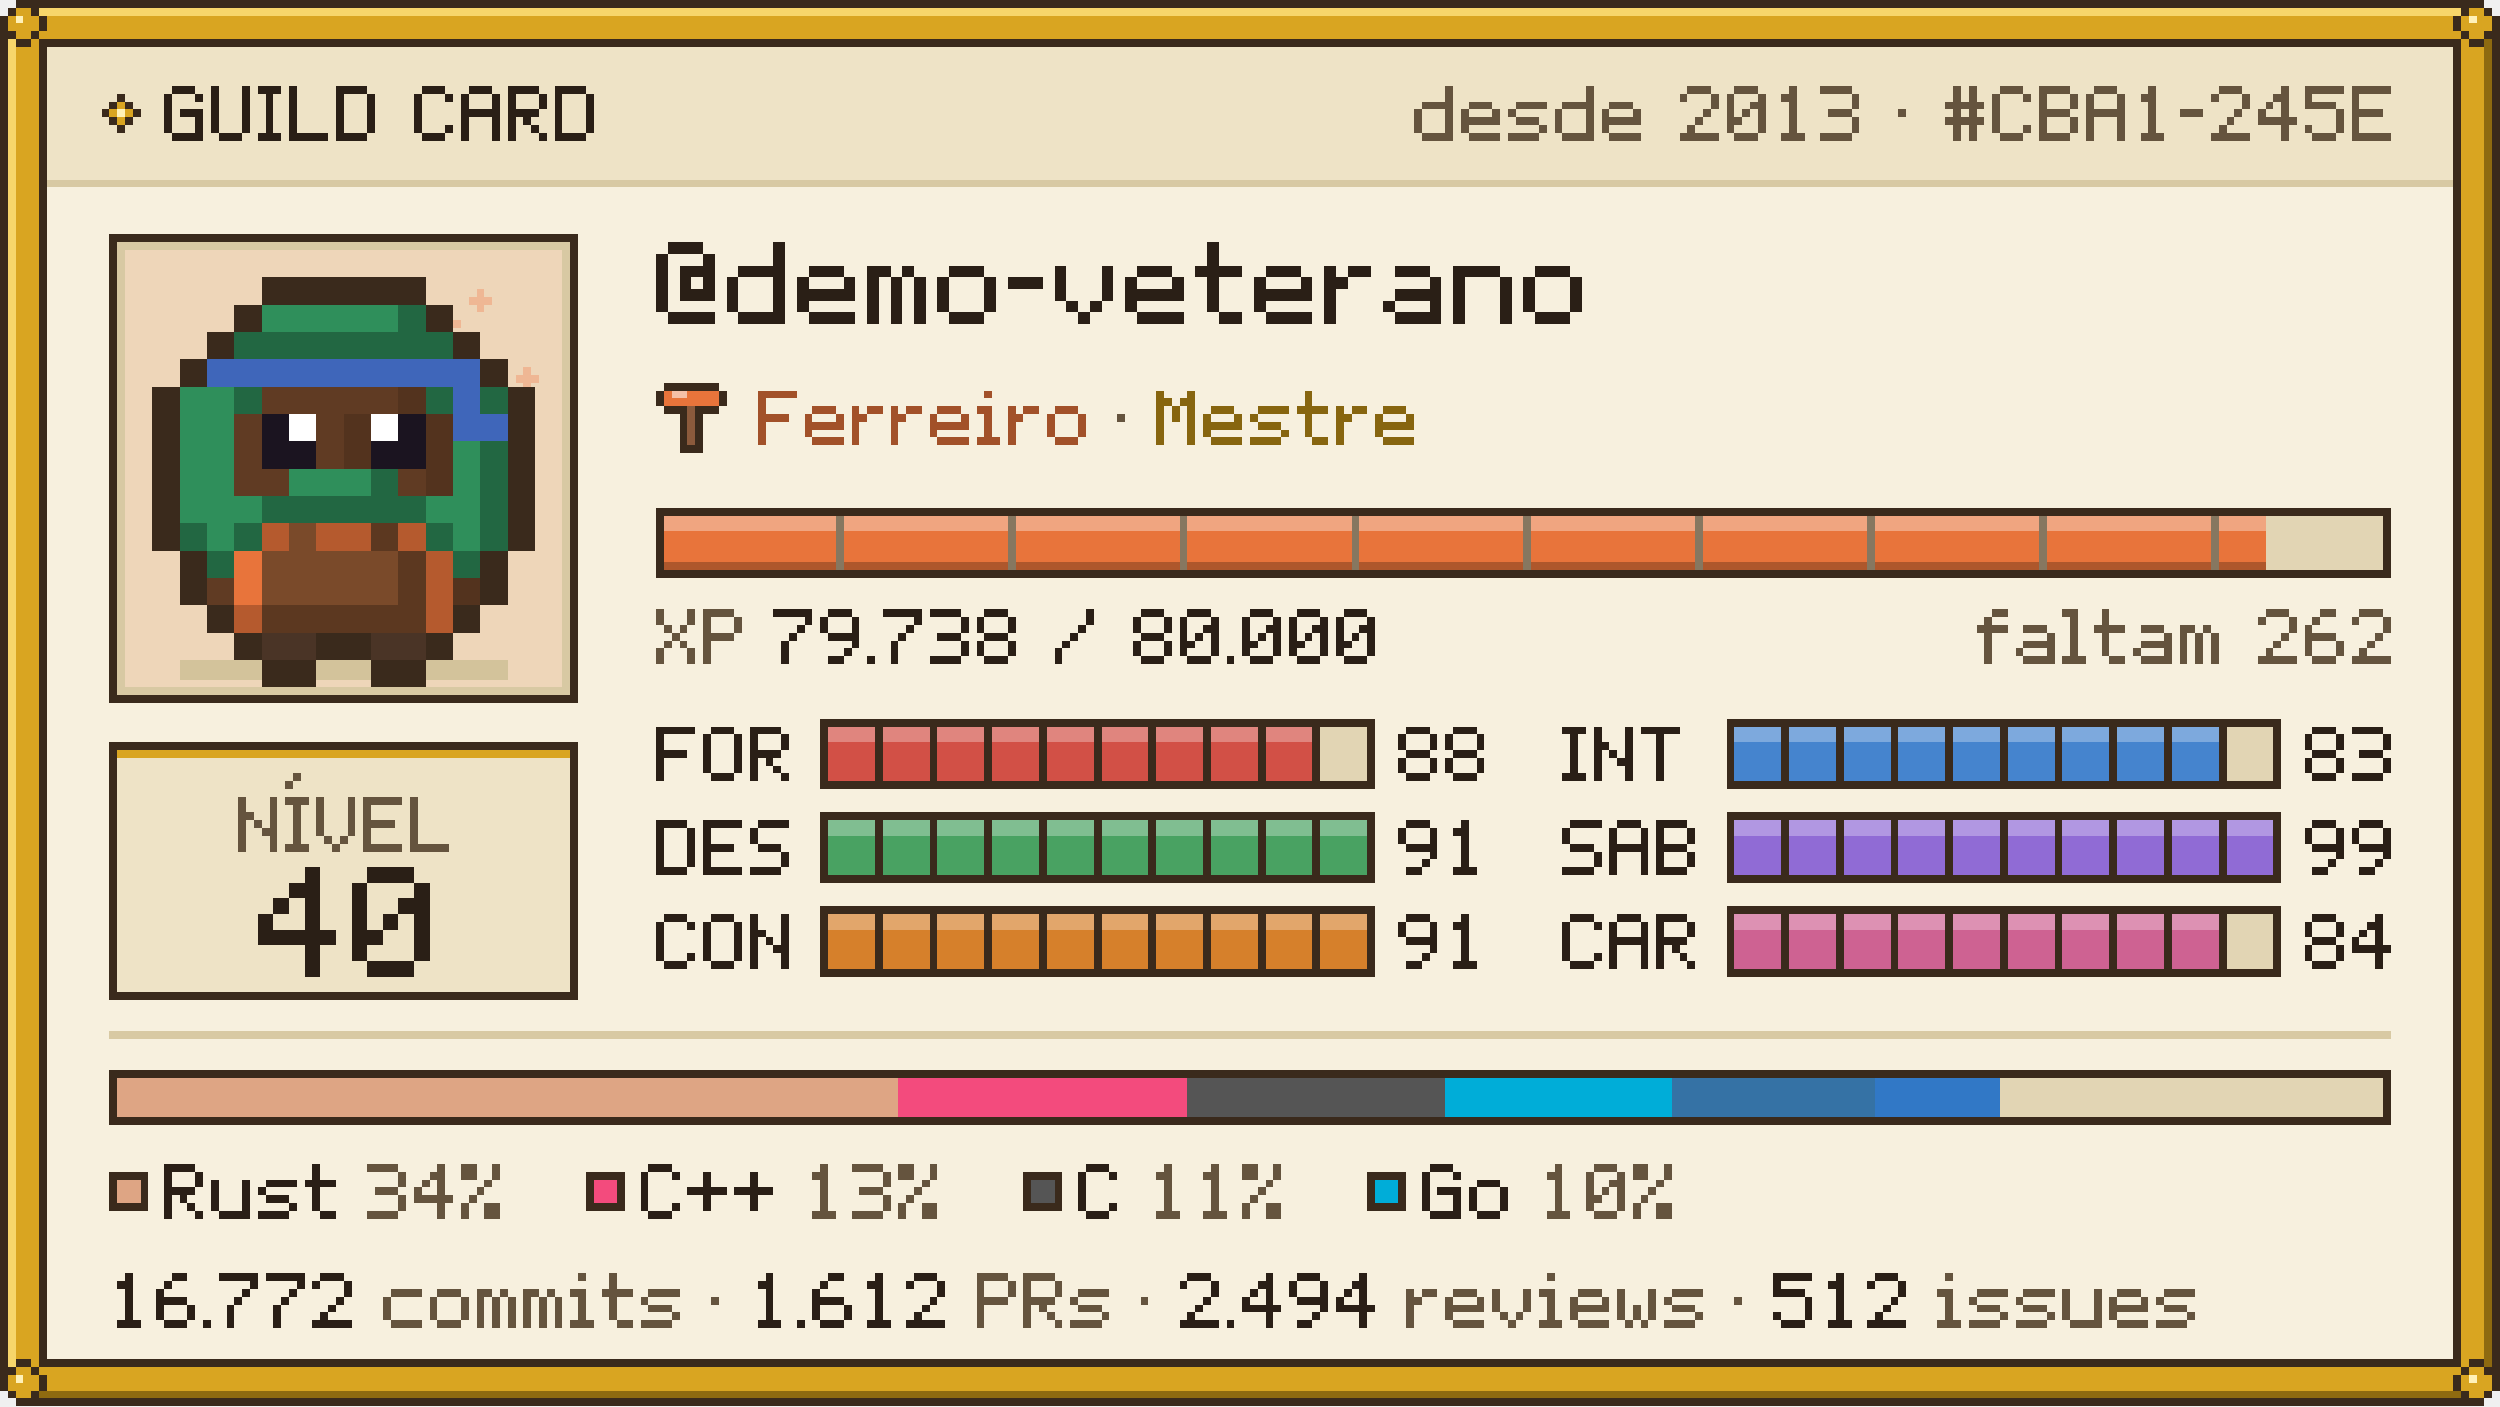
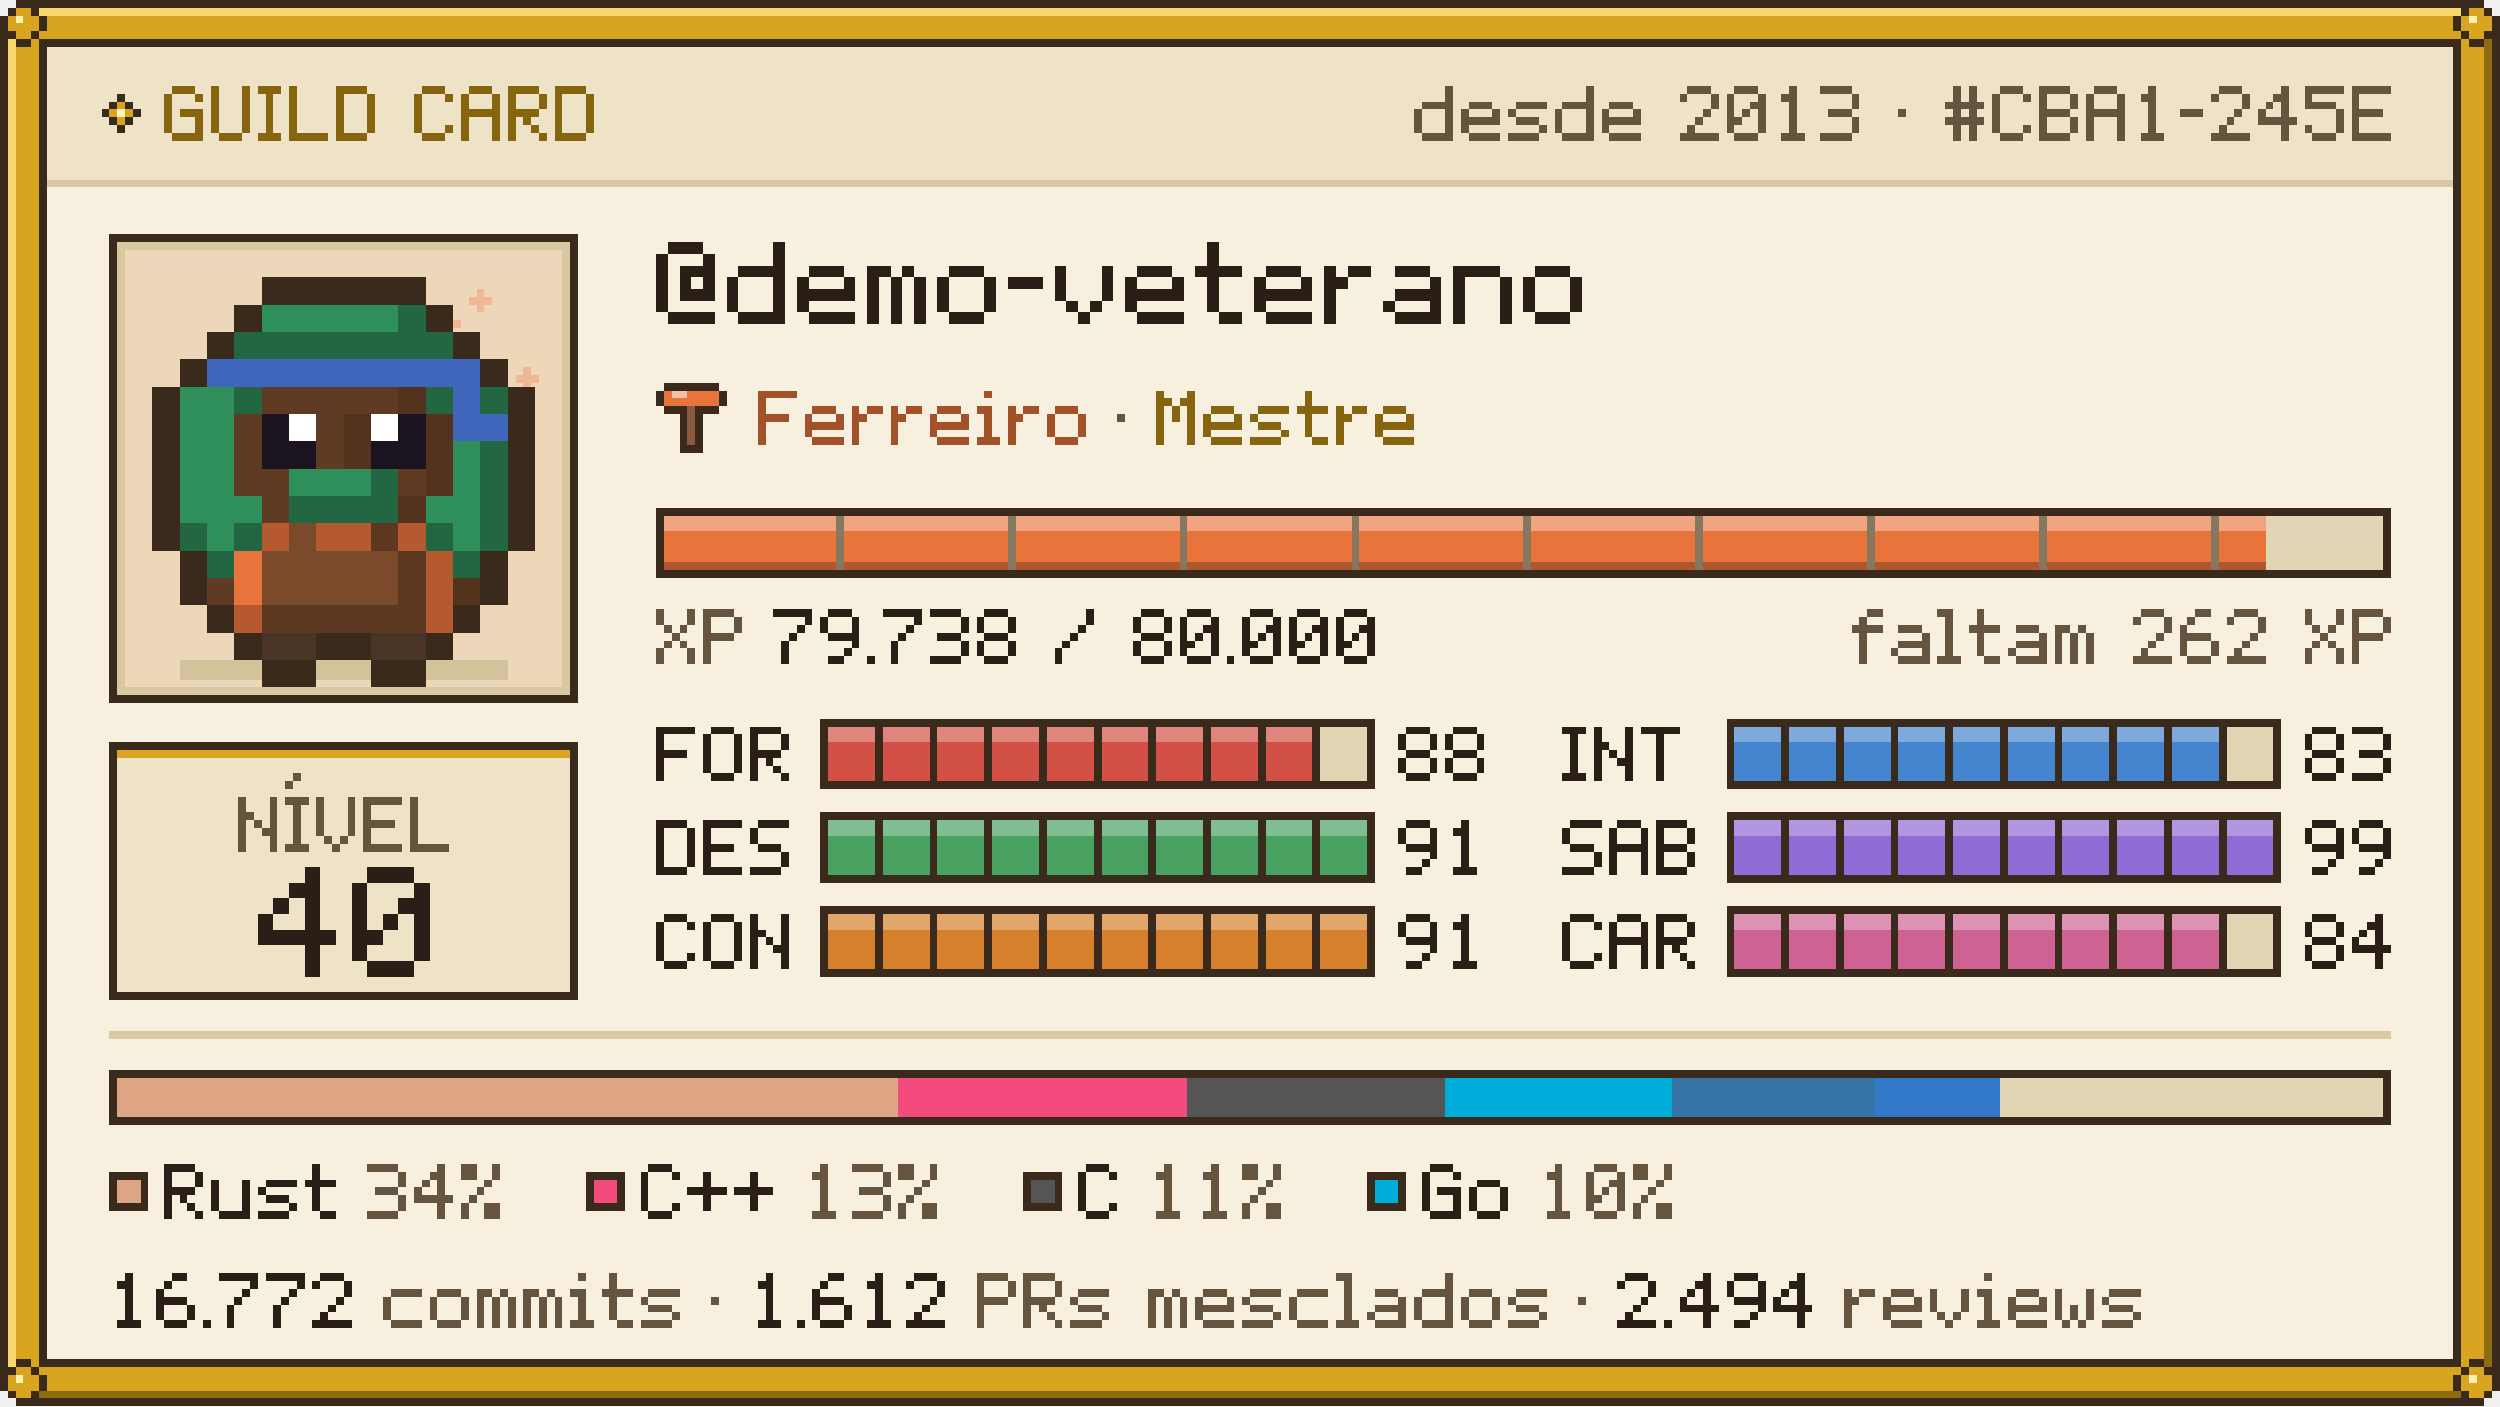
<svg xmlns="http://www.w3.org/2000/svg" width="640" height="360" viewBox="0 0 640 360" role="img" aria-labelledby="gc-title gc-desc" shape-rendering="crispEdges">
  <defs>
    <path id="g47" d="M1 0h3v1h-3zM0 1h1v5h-1zM4 1h1v1h-1zM2 3h3v1h-3zM4 4h1v3h-1zM1 6h3v1h-3z" />
    <path id="g55" d="M0 0h1v6h-1zM4 0h1v6h-1zM1 6h3v1h-3z" />
    <path id="g49" d="M0 0h3v1h-3zM1 1h1v6h-1zM0 6h1v1h-1zM2 6h1v1h-1z" />
    <path id="g4c" d="M0 0h1v7h-1zM1 6h4v1h-4z" />
    <path id="g44" d="M0 0h4v1h-4zM0 1h1v6h-1zM4 1h1v5h-1zM1 6h3v1h-3z" />
    <path id="g43" d="M1 0h3v1h-3zM0 1h1v5h-1zM4 1h1v1h-1zM4 5h1v1h-1zM1 6h3v1h-3z" />
    <path id="g41" d="M1 0h3v1h-3zM0 1h1v6h-1zM4 1h1v6h-1zM1 3h3v1h-3z" />
    <path id="g52" d="M0 0h4v1h-4zM0 1h1v6h-1zM4 1h1v2h-1zM1 3h3v1h-3zM2 4h1v1h-1zM3 5h1v1h-1zM4 6h1v1h-1z" />
    <path id="g64" d="M4 0h1v7h-1zM1 2h3v1h-3zM0 3h1v3h-1zM1 6h3v1h-3z" />
    <path id="g65" d="M1 2h3v1h-3zM0 3h1v3h-1zM4 3h1v2h-1zM1 4h3v1h-3zM1 6h4v1h-4z" />
    <path id="g73" d="M1 2h4v1h-4zM0 3h1v1h-1zM1 4h3v1h-3zM4 5h1v1h-1zM0 6h4v1h-4z" />
    <path id="g32" d="M1 0h3v1h-3zM0 1h1v1h-1zM4 1h1v2h-1zM3 3h1v1h-1zM2 4h1v1h-1zM1 5h1v2h-1zM0 6h1v1h-1zM2 6h3v1h-3z" />
    <path id="g30" d="M1 0h3v1h-3zM0 1h1v5h-1zM4 1h1v5h-1zM3 2h1v1h-1zM2 3h1v1h-1zM1 4h1v1h-1zM1 6h3v1h-3z" />
    <path id="g31" d="M2 0h1v7h-1zM1 1h1v1h-1zM1 6h1v1h-1zM3 6h1v1h-1z" />
    <path id="g33" d="M0 0h4v1h-4zM4 1h1v2h-1zM1 3h3v1h-3zM4 4h1v2h-1zM0 6h4v1h-4z" />
    <path id="gb7" d="M0 3h1v1h-1z" />
    <path id="g23" d="M1 0h1v7h-1zM3 0h1v7h-1zM0 2h1v1h-1zM2 2h1v1h-1zM4 2h1v1h-1zM0 4h1v1h-1zM2 4h1v1h-1zM4 4h1v1h-1z" />
    <path id="g42" d="M0 0h4v1h-4zM0 1h1v6h-1zM4 1h1v2h-1zM1 3h3v1h-3zM4 4h1v2h-1zM1 6h3v1h-3z" />
    <path id="g2d" d="M0 3h3v1h-3z" />
    <path id="g34" d="M3 0h1v7h-1zM2 1h1v1h-1zM1 2h1v1h-1zM0 3h1v2h-1zM1 4h2v1h-2zM4 4h1v1h-1z" />
    <path id="g35" d="M0 0h5v1h-5zM0 1h1v2h-1zM1 2h3v1h-3zM4 3h1v3h-1zM0 5h1v1h-1zM1 6h3v1h-3z" />
    <path id="g45" d="M0 0h5v1h-5zM0 1h1v6h-1zM1 3h3v1h-3zM1 6h4v1h-4z" />
    <path id="g4e" d="M0 0h1v7h-1zM4 0h1v7h-1zM1 2h1v1h-1zM2 3h1v1h-1zM3 4h1v1h-1z" />
    <path id="gcd" d="M1 -3h1v1h-1zM0 -2h1v1h-1zM0 0h3v1h-3zM1 1h1v6h-1zM0 6h1v1h-1zM2 6h1v1h-1z" />
    <path id="g56" d="M0 0h1v5h-1zM4 0h1v5h-1zM1 5h1v1h-1zM3 5h1v1h-1zM2 6h1v1h-1z" />
    <path id="g40" d="M1 0h3v1h-3zM0 1h1v5h-1zM4 1h1v4h-1zM2 2h2v1h-2zM2 3h1v2h-1zM3 4h1v1h-1zM1 6h4v1h-4z" />
    <path id="g6d" d="M0 2h2v1h-2zM3 2h1v1h-1zM0 3h1v4h-1zM2 3h1v4h-1zM4 3h1v4h-1z" />
    <path id="g6f" d="M1 2h3v1h-3zM0 3h1v3h-1zM4 3h1v3h-1zM1 6h3v1h-3z" />
    <path id="g76" d="M0 2h1v3h-1zM4 2h1v3h-1zM1 5h1v1h-1zM3 5h1v1h-1zM2 6h1v1h-1z" />
    <path id="g74" d="M1 0h1v6h-1zM0 2h1v1h-1zM2 2h2v1h-2zM2 6h2v1h-2z" />
    <path id="g72" d="M0 2h1v5h-1zM2 2h2v1h-2zM1 3h1v1h-1z" />
    <path id="g61" d="M1 2h3v1h-3zM4 3h1v4h-1zM1 4h3v1h-3zM0 5h1v1h-1zM1 6h3v1h-3z" />
    <path id="g6e" d="M0 2h4v1h-4zM0 3h1v4h-1zM4 3h1v4h-1z" />
    <path id="g46" d="M0 0h5v1h-5zM0 1h1v6h-1zM1 3h3v1h-3z" />
    <path id="g69" d="M1 0h1v1h-1zM0 2h2v1h-2zM1 3h1v4h-1zM0 6h1v1h-1zM2 6h1v1h-1z" />
    <path id="g4d" d="M0 0h1v7h-1zM4 0h1v7h-1zM1 1h1v1h-1zM3 1h1v1h-1zM2 2h1v2h-1z" />
    <path id="g58" d="M0 0h1v2h-1zM4 0h1v2h-1zM1 2h1v1h-1zM3 2h1v1h-1zM2 3h1v1h-1zM1 4h1v1h-1zM3 4h1v1h-1zM0 5h1v2h-1zM4 5h1v2h-1z" />
    <path id="g50" d="M0 0h4v1h-4zM0 1h1v6h-1zM4 1h1v2h-1zM1 3h3v1h-3z" />
    <path id="g37" d="M0 0h5v1h-5zM4 1h1v1h-1zM3 2h1v1h-1zM2 3h1v1h-1zM1 4h1v3h-1z" />
    <path id="g39" d="M1 0h3v1h-3zM0 1h1v2h-1zM4 1h1v4h-1zM1 3h3v1h-3zM3 5h1v1h-1zM1 6h2v1h-2z" />
    <path id="g2e" d="M0 6h1v1h-1z" />
    <path id="g38" d="M1 0h3v1h-3zM0 1h1v2h-1zM4 1h1v2h-1zM1 3h3v1h-3zM0 4h1v2h-1zM4 4h1v2h-1zM1 6h3v1h-3z" />
    <path id="g2f" d="M4 0h1v2h-1zM3 2h1v1h-1zM2 3h1v1h-1zM1 4h1v1h-1zM0 5h1v2h-1z" />
    <path id="g66" d="M2 0h2v1h-2zM1 1h1v6h-1zM0 2h1v1h-1zM2 2h2v1h-2z" />
    <path id="g6c" d="M0 0h2v1h-2zM1 1h1v6h-1zM0 6h1v1h-1zM2 6h1v1h-1z" />
    <path id="g36" d="M2 0h2v1h-2zM1 1h1v1h-1zM0 2h1v4h-1zM1 3h3v1h-3zM4 4h1v2h-1zM1 6h3v1h-3z" />
    <path id="g4f" d="M1 0h3v1h-3zM0 1h1v5h-1zM4 1h1v5h-1zM1 6h3v1h-3z" />
    <path id="g54" d="M0 0h5v1h-5zM2 1h1v6h-1z" />
    <path id="g53" d="M1 0h4v1h-4zM0 1h1v2h-1zM1 3h3v1h-3zM4 4h1v2h-1zM0 6h4v1h-4z" />
    <path id="g75" d="M0 2h1v4h-1zM4 2h1v5h-1zM1 6h3v1h-3z" />
    <path id="g25" d="M0 0h2v2h-2zM4 0h1v2h-1zM3 2h1v1h-1zM2 3h1v1h-1zM1 4h1v1h-1zM0 5h1v2h-1zM3 5h2v2h-2z" />
    <path id="g2b" d="M2 1h1v5h-1zM0 3h2v1h-2zM3 3h2v1h-2z" />
    <path id="g63" d="M1 2h4v1h-4zM0 3h1v3h-1zM1 6h4v1h-4z" />
    <path id="g77" d="M0 2h1v4h-1zM4 2h1v4h-1zM2 4h1v2h-1zM1 6h1v1h-1zM3 6h1v1h-1z" />
  </defs>
  <path fill="#3a2a1c" d="M4 0h632v2h2v2h2v352h-2v2h-2v2h-632v-2h-2v-2h-2v-352h2v-2h2z" />
  <path fill="#d9a521" d="M6 2h628v2h2v2h2v348h-2v2h-2v2h-628v-2h-2v-2h-2v-348h2v-2h2z" />
  <rect x="8" y="2" width="624" height="2" fill="#f7d66b" />
  <rect x="2" y="8" width="2" height="344" fill="#f7d66b" />
  <rect x="8" y="356" width="624" height="2" fill="#8e6a10" />
  <rect x="636" y="8" width="2" height="344" fill="#8e6a10" />
  <rect x="10" y="10" width="620" height="340" fill="#3a2a1c" />
  <rect x="12" y="12" width="616" height="336" fill="#f7f0de" />
  <path fill="#3a2a1c" d="M4 0h4v2h-4zM2 2h2v2h-2zM8 2h2v2h-2zM0 4h2v4h-2zM10 4h2v4h-2zM2 8h2v2h-2zM8 8h2v2h-2zM4 10h4v2h-4z" />
  <path fill="#d9a521" d="M4 2h4v2h-4zM2 4h2v4h-2zM6 4h4v4h-4zM4 6h2v4h-2zM6 8h2v2h-2z" />
  <path fill="#fff1b8" d="M4 4h2v2h-2z" />
  <path fill="#3a2a1c" d="M632 0h4v2h-4zM630 2h2v2h-2zM636 2h2v2h-2zM628 4h2v4h-2zM638 4h2v4h-2zM630 8h2v2h-2zM636 8h2v2h-2zM632 10h4v2h-4z" />
  <path fill="#d9a521" d="M632 2h4v2h-4zM630 4h2v4h-2zM634 4h4v4h-4zM632 6h2v4h-2zM634 8h2v2h-2z" />
  <path fill="#fff1b8" d="M632 4h2v2h-2z" />
  <path fill="#3a2a1c" d="M4 348h4v2h-4zM2 350h2v2h-2zM8 350h2v2h-2zM0 352h2v4h-2zM10 352h2v4h-2zM2 356h2v2h-2zM8 356h2v2h-2zM4 358h4v2h-4z" />
  <path fill="#d9a521" d="M4 350h4v2h-4zM2 352h2v4h-2zM6 352h4v4h-4zM4 354h2v4h-2zM6 356h2v2h-2z" />
  <path fill="#fff1b8" d="M4 352h2v2h-2z" />
  <path fill="#3a2a1c" d="M632 348h4v2h-4zM630 350h2v2h-2zM636 350h2v2h-2zM628 352h2v4h-2zM638 352h2v4h-2zM630 356h2v2h-2zM636 356h2v2h-2zM632 358h4v2h-4z" />
  <path fill="#d9a521" d="M632 350h4v2h-4zM630 352h2v4h-2zM634 352h4v4h-4zM632 354h2v4h-2zM634 356h2v2h-2z" />
  <path fill="#fff1b8" d="M632 352h2v2h-2z" />
  <rect x="12" y="12" width="616" height="34" fill="#eee3c6" />
  <rect x="12" y="46" width="616" height="2" fill="#d8c9a3" />
  <path fill="#3a2a1c" d="M30 24h2v2h-2zM28 26h2v2h-2zM32 26h2v2h-2zM26 28h2v2h-2zM34 28h2v2h-2zM28 30h2v2h-2zM32 30h2v2h-2zM30 32h2v2h-2z" />
  <path fill="#d9a521" d="M30 26h2v2h-2zM28 28h2v2h-2zM32 28h2v2h-2zM30 30h2v2h-2z" />
  <path fill="#fff1b8" d="M30 28h2v2h-2z" />
-   <g fill="#2a1f16" transform="translate(42 22) scale(2)">
+   <g fill="#87650f" transform="translate(42 22) scale(2)">
    <use href="#g47" />
    <use href="#g55" x="6" />
    <use href="#g49" x="12" />
    <use href="#g4c" x="16" />
    <use href="#g44" x="22" />
    <use href="#g43" x="32" />
    <use href="#g41" x="38" />
    <use href="#g52" x="44" />
    <use href="#g44" x="50" />
  </g>
  <g fill="#65543e" transform="translate(362 22) scale(2)">
    <use href="#g64" />
    <use href="#g65" x="6" />
    <use href="#g73" x="12" />
    <use href="#g64" x="18" />
    <use href="#g65" x="24" />
    <use href="#g32" x="34" />
    <use href="#g30" x="40" />
    <use href="#g31" x="46" />
    <use href="#g33" x="52" />
    <use href="#gb7" x="62" />
    <use href="#g23" x="68" />
    <use href="#g43" x="74" />
    <use href="#g42" x="80" />
    <use href="#g41" x="86" />
    <use href="#g31" x="92" />
    <use href="#g2d" x="98" />
    <use href="#g32" x="102" />
    <use href="#g34" x="108" />
    <use href="#g35" x="114" />
    <use href="#g45" x="120" />
  </g>
  <rect x="28" y="60" width="120" height="120" fill="#3a2a1c" />
  <rect x="30" y="62" width="116" height="116" fill="#d8c9a3" />
  <rect x="32" y="64" width="112" height="112" fill="#eed6b9" />
  <path fill="#efb794" d="M114 80h2v6h-2zM112 82h6v2h-6zM118 112h2v6h-2zM116 114h6v2h-6zM122 74h2v6h-2zM120 76h6v2h-6zM134 94h2v6h-2zM132 96h6v2h-6zM120 114h2v6h-2zM118 116h6v2h-6z" />
  <rect x="46" y="169" width="84" height="5" fill="#d3c39b" />
  <path fill="#3a2a1c" d="M67 71h42v7h-42zM60 78h7v7h-7zM109 78h7v7h-7zM53 85h7v7h-7zM116 85h7v7h-7zM46 92h7v7h-7zM123 92h7v7h-7zM39 99h7v42h-7zM130 99h7v42h-7zM46 141h7v14h-7zM123 141h7v14h-7zM53 155h7v7h-7zM116 155h7v7h-7zM60 162h7v7h-7zM81 162h14v7h-14zM109 162h7v7h-7zM67 169h14v7h-14zM95 169h14v7h-14z" />
  <path fill="#2f8f5b" d="M67 78h35v7h-35zM46 99h14v35h-14zM116 113h7v28h-7zM74 120h21v7h-21zM60 127h7v7h-7zM109 127h7v7h-7zM53 134h7v7h-7z" />
-   <path fill="#226742" d="M102 78h7v14h-7zM60 85h42v7h-42zM109 85h7v7h-7zM60 99h7v7h-7zM109 99h7v7h-7zM123 99h7v7h-7zM123 113h7v28h-7zM95 120h7v14h-7zM67 127h28v7h-28zM102 127h7v7h-7zM46 134h7v7h-7zM60 134h7v7h-7zM109 134h7v7h-7zM53 141h7v7h-7zM116 141h7v7h-7z" />
+   <path fill="#226742" d="M102 78h7v14h-7zM60 85h42v7h-42zM109 85h7v7h-7zM60 99h7v7h-7zM109 99h7v7h-7zM123 99h7v7h-7zM123 113h7v28h-7zM95 120h7v14h-7zM74 127h21v7h-21zM46 134h7v7h-7zM60 134h7v7h-7zM109 134h7v7h-7zM53 141h7v7h-7zM116 141h7v7h-7z" />
  <path fill="#3f66ba" d="M53 92h70v7h-70zM116 99h7v14h-7zM123 106h7v7h-7z" />
-   <path fill="#603b23" d="M67 99h35v7h-35zM60 106h7v21h-7zM81 106h7v14h-7zM67 120h7v7h-7zM102 120h7v7h-7zM53 148h7v7h-7z" />
-   <path fill="#53331e" d="M102 99h7v7h-7zM88 106h7v14h-7zM109 106h7v21h-7zM116 148h7v7h-7z" />
+   <path fill="#603b23" d="M67 99h35v7h-35zM60 106h7v21h-7zM81 106h7v14h-7zM67 120h7v14h-7zM102 120h7v7h-7zM53 148h7v7h-7z" />
+   <path fill="#53331e" d="M102 99h7v7h-7zM88 106h7v14h-7zM109 106h7v21h-7zM102 127h7v7h-7zM116 148h7v7h-7z" />
  <path fill="#1b1420" d="M67 106h7v14h-7zM102 106h7v14h-7zM74 113h7v7h-7zM95 113h7v7h-7z" />
  <path fill="#ffffff" d="M74 106h7v7h-7zM95 106h7v7h-7z" />
  <path fill="#b55a2e" d="M67 134h7v7h-7zM81 134h14v7h-14zM102 134h7v7h-7zM109 141h7v21h-7zM60 155h7v7h-7z" />
  <path fill="#7a4a2a" d="M74 134h7v21h-7zM67 141h7v14h-7zM81 141h21v14h-21z" />
  <path fill="#5c3820" d="M95 134h7v7h-7zM102 141h7v21h-7zM67 155h35v7h-35z" />
  <path fill="#e8743b" d="M60 141h7v14h-7z" />
  <path fill="#4a3426" d="M67 162h14v7h-14zM95 162h14v7h-14z" />
  <rect x="28" y="190" width="120" height="66" fill="#3a2a1c" />
  <rect x="30" y="192" width="116" height="62" fill="#eee3c6" />
  <rect x="30" y="192" width="116" height="2" fill="#d9a521" />
  <g fill="#65543e" transform="translate(61 204) scale(2)">
    <use href="#g4e" />
    <use href="#gcd" x="6" />
    <use href="#g56" x="10" />
    <use href="#g45" x="16" />
    <use href="#g4c" x="22" />
  </g>
  <g fill="#2a1f16" transform="translate(66 222) scale(4)">
    <use href="#g34" />
    <use href="#g30" x="6" />
  </g>
  <g fill="#2a1f16" transform="translate(168 62) scale(3)">
    <use href="#g40" />
    <use href="#g64" x="6" />
    <use href="#g65" x="12" />
    <use href="#g6d" x="18" />
    <use href="#g6f" x="24" />
    <use href="#g2d" x="30" />
    <use href="#g76" x="34" />
    <use href="#g65" x="40" />
    <use href="#g74" x="46" />
    <use href="#g65" x="51" />
    <use href="#g72" x="57" />
    <use href="#g61" x="62" />
    <use href="#g6e" x="68" />
    <use href="#g6f" x="74" />
  </g>
  <path fill="#3a2a1c" d="M170 98h14v2h-14zM168 100h2v4h-2zM184 100h2v4h-2zM170 104h6v2h-6zM178 104h6v2h-6zM174 106h2v10h-2zM178 106h2v10h-2zM176 114h2v2h-2z" />
  <path fill="#e8743b" d="M170 100h2v4h-2zM176 100h8v4h-8zM172 102h4v2h-4z" />
  <path fill="#f5c0a7" d="M172 100h4v2h-4z" />
  <path fill="#8b5a3c" d="M176 104h2v10h-2z" />
  <g fill="#a25129" transform="translate(194 100) scale(2)">
    <use href="#g46" />
    <use href="#g65" x="6" />
    <use href="#g72" x="12" />
    <use href="#g72" x="17" />
    <use href="#g65" x="22" />
    <use href="#g69" x="28" />
    <use href="#g72" x="32" />
    <use href="#g6f" x="37" />
  </g>
  <g fill="#65543e" transform="translate(278 100) scale(2)">
    <use href="#gb7" x="4" />
  </g>
  <g fill="#87650f" transform="translate(296 100) scale(2)">
    <use href="#g4d" />
    <use href="#g65" x="6" />
    <use href="#g73" x="12" />
    <use href="#g74" x="18" />
    <use href="#g72" x="23" />
    <use href="#g65" x="28" />
  </g>
  <rect x="168" y="130" width="444" height="18" fill="#3a2a1c" />
  <rect x="170" y="132" width="440" height="14" fill="#e2d5b4" />
  <rect x="170" y="132" width="410" height="14" fill="#e8743b" />
  <rect x="170" y="132" width="410" height="4" fill="#f0a580" />
  <rect x="170" y="144" width="410" height="2" fill="#ae572c" />
  <path fill="#867760" d="M214 132h2v14h-2zM258 132h2v14h-2zM302 132h2v14h-2zM346 132h2v14h-2zM390 132h2v14h-2zM434 132h2v14h-2zM478 132h2v14h-2zM522 132h2v14h-2zM566 132h2v14h-2z" />
  <g fill="#65543e" transform="translate(168 156) scale(2)">
    <use href="#g58" />
    <use href="#g50" x="6" />
  </g>
  <g fill="#2a1f16" transform="translate(198 156) scale(2)">
    <use href="#g37" />
    <use href="#g39" x="6" />
    <use href="#g2e" x="12" />
    <use href="#g37" x="14" />
    <use href="#g33" x="20" />
    <use href="#g38" x="26" />
    <use href="#g2f" x="36" />
    <use href="#g38" x="46" />
    <use href="#g30" x="52" />
    <use href="#g2e" x="58" />
    <use href="#g30" x="60" />
    <use href="#g30" x="66" />
    <use href="#g30" x="72" />
  </g>
-   <g fill="#65543e" transform="translate(506 156) scale(2)">
+   <g fill="#65543e" transform="translate(474 156) scale(2)">
    <use href="#g66" />
    <use href="#g61" x="5" />
    <use href="#g6c" x="11" />
    <use href="#g74" x="15" />
    <use href="#g61" x="20" />
    <use href="#g6d" x="26" />
    <use href="#g32" x="36" />
    <use href="#g36" x="42" />
    <use href="#g32" x="48" />
+     <use href="#g58" x="58" />
+     <use href="#g50" x="64" />
  </g>
  <g fill="#2a1f16" transform="translate(168 186) scale(2)">
    <use href="#g46" />
    <use href="#g4f" x="6" />
    <use href="#g52" x="12" />
  </g>
  <rect x="210" y="184" width="142" height="18" fill="#3a2a1c" />
  <path fill="#e2d5b4" d="M338 186h12v14h-12z" />
  <path fill="#d25046" d="M212 186h12v14h-12zM226 186h12v14h-12zM240 186h12v14h-12zM254 186h12v14h-12zM268 186h12v14h-12zM282 186h12v14h-12zM296 186h12v14h-12zM310 186h12v14h-12zM324 186h12v14h-12z" />
  <path fill="#e0857e" d="M212 186h12v4h-12zM226 186h12v4h-12zM240 186h12v4h-12zM254 186h12v4h-12zM268 186h12v4h-12zM282 186h12v4h-12zM296 186h12v4h-12zM310 186h12v4h-12zM324 186h12v4h-12z" />
  <g fill="#2a1f16" transform="translate(358 186) scale(2)">
    <use href="#g38" />
    <use href="#g38" x="6" />
  </g>
  <g fill="#2a1f16" transform="translate(400 186) scale(2)">
    <use href="#g49" />
    <use href="#g4e" x="4" />
    <use href="#g54" x="10" />
  </g>
  <rect x="442" y="184" width="142" height="18" fill="#3a2a1c" />
  <path fill="#e2d5b4" d="M570 186h12v14h-12z" />
  <path fill="#4584ce" d="M444 186h12v14h-12zM458 186h12v14h-12zM472 186h12v14h-12zM486 186h12v14h-12zM500 186h12v14h-12zM514 186h12v14h-12zM528 186h12v14h-12zM542 186h12v14h-12zM556 186h12v14h-12z" />
  <path fill="#7da9dd" d="M444 186h12v4h-12zM458 186h12v4h-12zM472 186h12v4h-12zM486 186h12v4h-12zM500 186h12v4h-12zM514 186h12v4h-12zM528 186h12v4h-12zM542 186h12v4h-12zM556 186h12v4h-12z" />
  <g fill="#2a1f16" transform="translate(590 186) scale(2)">
    <use href="#g38" />
    <use href="#g33" x="6" />
  </g>
  <g fill="#2a1f16" transform="translate(168 210) scale(2)">
    <use href="#g44" />
    <use href="#g45" x="6" />
    <use href="#g53" x="12" />
  </g>
  <rect x="210" y="208" width="142" height="18" fill="#3a2a1c" />
  <path fill="#49a262" d="M212 210h12v14h-12zM226 210h12v14h-12zM240 210h12v14h-12zM254 210h12v14h-12zM268 210h12v14h-12zM282 210h12v14h-12zM296 210h12v14h-12zM310 210h12v14h-12zM324 210h12v14h-12zM338 210h12v14h-12z" />
  <path fill="#80be91" d="M212 210h12v4h-12zM226 210h12v4h-12zM240 210h12v4h-12zM254 210h12v4h-12zM268 210h12v4h-12zM282 210h12v4h-12zM296 210h12v4h-12zM310 210h12v4h-12zM324 210h12v4h-12zM338 210h12v4h-12z" />
  <g fill="#2a1f16" transform="translate(358 210) scale(2)">
    <use href="#g39" />
    <use href="#g31" x="6" />
  </g>
  <g fill="#2a1f16" transform="translate(400 210) scale(2)">
    <use href="#g53" />
    <use href="#g41" x="6" />
    <use href="#g42" x="12" />
  </g>
  <rect x="442" y="208" width="142" height="18" fill="#3a2a1c" />
  <path fill="#906bd5" d="M444 210h12v14h-12zM458 210h12v14h-12zM472 210h12v14h-12zM486 210h12v14h-12zM500 210h12v14h-12zM514 210h12v14h-12zM528 210h12v14h-12zM542 210h12v14h-12zM556 210h12v14h-12zM570 210h12v14h-12z" />
  <path fill="#b197e2" d="M444 210h12v4h-12zM458 210h12v4h-12zM472 210h12v4h-12zM486 210h12v4h-12zM500 210h12v4h-12zM514 210h12v4h-12zM528 210h12v4h-12zM542 210h12v4h-12zM556 210h12v4h-12zM570 210h12v4h-12z" />
  <g fill="#2a1f16" transform="translate(590 210) scale(2)">
    <use href="#g39" />
    <use href="#g39" x="6" />
  </g>
  <g fill="#2a1f16" transform="translate(168 234) scale(2)">
    <use href="#g43" />
    <use href="#g4f" x="6" />
    <use href="#g4e" x="12" />
  </g>
  <rect x="210" y="232" width="142" height="18" fill="#3a2a1c" />
  <path fill="#d6802b" d="M212 234h12v14h-12zM226 234h12v14h-12zM240 234h12v14h-12zM254 234h12v14h-12zM268 234h12v14h-12zM282 234h12v14h-12zM296 234h12v14h-12zM310 234h12v14h-12zM324 234h12v14h-12zM338 234h12v14h-12z" />
  <path fill="#e2a66b" d="M212 234h12v4h-12zM226 234h12v4h-12zM240 234h12v4h-12zM254 234h12v4h-12zM268 234h12v4h-12zM282 234h12v4h-12zM296 234h12v4h-12zM310 234h12v4h-12zM324 234h12v4h-12zM338 234h12v4h-12z" />
  <g fill="#2a1f16" transform="translate(358 234) scale(2)">
    <use href="#g39" />
    <use href="#g31" x="6" />
  </g>
  <g fill="#2a1f16" transform="translate(400 234) scale(2)">
    <use href="#g43" />
    <use href="#g41" x="6" />
    <use href="#g52" x="12" />
  </g>
  <rect x="442" y="232" width="142" height="18" fill="#3a2a1c" />
  <path fill="#e2d5b4" d="M570 234h12v14h-12z" />
  <path fill="#ce6292" d="M444 234h12v14h-12zM458 234h12v14h-12zM472 234h12v14h-12zM486 234h12v14h-12zM500 234h12v14h-12zM514 234h12v14h-12zM528 234h12v14h-12zM542 234h12v14h-12zM556 234h12v14h-12z" />
  <path fill="#dd91b3" d="M444 234h12v4h-12zM458 234h12v4h-12zM472 234h12v4h-12zM486 234h12v4h-12zM500 234h12v4h-12zM514 234h12v4h-12zM528 234h12v4h-12zM542 234h12v4h-12zM556 234h12v4h-12z" />
  <g fill="#2a1f16" transform="translate(590 234) scale(2)">
    <use href="#g38" />
    <use href="#g34" x="6" />
  </g>
  <rect x="28" y="264" width="584" height="2" fill="#d8c9a3" />
  <rect x="28" y="274" width="584" height="14" fill="#3a2a1c" />
  <rect x="30" y="276" width="580" height="10" fill="#e2d5b4" />
  <rect x="30" y="276" width="200" height="10" fill="#dea584" />
  <rect x="230" y="276" width="74" height="10" fill="#f34b7d" />
  <rect x="304" y="276" width="66" height="10" fill="#555555" />
  <rect x="370" y="276" width="58" height="10" fill="#00ADD8" />
  <rect x="428" y="276" width="52" height="10" fill="#3572A5" />
  <rect x="480" y="276" width="32" height="10" fill="#3178c6" />
  <rect x="28" y="300" width="10" height="10" fill="#3a2a1c" />
  <rect x="30" y="302" width="6" height="6" fill="#dea584" />
  <g fill="#2a1f16" transform="translate(42 298) scale(2)">
    <use href="#g52" />
    <use href="#g75" x="6" />
    <use href="#g73" x="12" />
    <use href="#g74" x="18" />
  </g>
  <g fill="#65543e" transform="translate(86 298) scale(2)">
    <use href="#g33" x="4" />
    <use href="#g34" x="10" />
    <use href="#g25" x="16" />
  </g>
  <rect x="150" y="300" width="10" height="10" fill="#3a2a1c" />
  <rect x="152" y="302" width="6" height="6" fill="#f34b7d" />
  <g fill="#2a1f16" transform="translate(164 298) scale(2)">
    <use href="#g43" />
    <use href="#g2b" x="6" />
    <use href="#g2b" x="12" />
  </g>
  <g fill="#65543e" transform="translate(198 298) scale(2)">
    <use href="#g31" x="4" />
    <use href="#g33" x="10" />
    <use href="#g25" x="16" />
  </g>
  <rect x="262" y="300" width="10" height="10" fill="#3a2a1c" />
  <rect x="264" y="302" width="6" height="6" fill="#555555" />
  <g fill="#2a1f16" transform="translate(276 298) scale(2)">
    <use href="#g43" />
  </g>
  <g fill="#65543e" transform="translate(286 298) scale(2)">
    <use href="#g31" x="4" />
    <use href="#g31" x="10" />
    <use href="#g25" x="16" />
  </g>
  <rect x="350" y="300" width="10" height="10" fill="#3a2a1c" />
  <rect x="352" y="302" width="6" height="6" fill="#00ADD8" />
  <g fill="#2a1f16" transform="translate(364 298) scale(2)">
    <use href="#g47" />
    <use href="#g6f" x="6" />
  </g>
  <g fill="#65543e" transform="translate(386 298) scale(2)">
    <use href="#g31" x="4" />
    <use href="#g30" x="10" />
    <use href="#g25" x="16" />
  </g>
  <g fill="#2a1f16" transform="translate(28 326) scale(2)">
    <use href="#g31" />
    <use href="#g36" x="6" />
    <use href="#g2e" x="12" />
    <use href="#g37" x="14" />
    <use href="#g37" x="20" />
    <use href="#g32" x="26" />
  </g>
  <g fill="#65543e" transform="translate(90 326) scale(2)">
    <use href="#g63" x="4" />
    <use href="#g6f" x="10" />
    <use href="#g6d" x="16" />
    <use href="#g6d" x="22" />
    <use href="#g69" x="28" />
    <use href="#g74" x="32" />
    <use href="#g73" x="37" />
  </g>
  <g fill="#65543e" transform="translate(174 326) scale(2)">
    <use href="#gb7" x="4" />
  </g>
  <g fill="#2a1f16" transform="translate(192 326) scale(2)">
    <use href="#g31" />
    <use href="#g2e" x="6" />
    <use href="#g36" x="8" />
    <use href="#g31" x="14" />
    <use href="#g32" x="20" />
  </g>
  <g fill="#65543e" transform="translate(242 326) scale(2)">
    <use href="#g50" x="4" />
    <use href="#g52" x="10" />
    <use href="#g73" x="16" />
-   </g>
-   <g fill="#65543e" transform="translate(284 326) scale(2)">
+     <use href="#g6d" x="26" />
+     <use href="#g65" x="32" />
+     <use href="#g73" x="38" />
+     <use href="#g63" x="44" />
+     <use href="#g6c" x="50" />
+     <use href="#g61" x="54" />
+     <use href="#g64" x="60" />
+     <use href="#g6f" x="66" />
+     <use href="#g73" x="72" />
+   </g>
+   <g fill="#65543e" transform="translate(396 326) scale(2)">
    <use href="#gb7" x="4" />
  </g>
-   <g fill="#2a1f16" transform="translate(302 326) scale(2)">
+   <g fill="#2a1f16" transform="translate(414 326) scale(2)">
    <use href="#g32" />
    <use href="#g2e" x="6" />
    <use href="#g34" x="8" />
    <use href="#g39" x="14" />
    <use href="#g34" x="20" />
  </g>
-   <g fill="#65543e" transform="translate(352 326) scale(2)">
+   <g fill="#65543e" transform="translate(464 326) scale(2)">
    <use href="#g72" x="4" />
    <use href="#g65" x="9" />
    <use href="#g76" x="15" />
    <use href="#g69" x="21" />
    <use href="#g65" x="25" />
    <use href="#g77" x="31" />
    <use href="#g73" x="37" />
  </g>
-   <g fill="#65543e" transform="translate(436 326) scale(2)">
-     <use href="#gb7" x="4" />
-   </g>
-   <g fill="#2a1f16" transform="translate(454 326) scale(2)">
-     <use href="#g35" />
-     <use href="#g31" x="6" />
-     <use href="#g32" x="12" />
-   </g>
-   <g fill="#65543e" transform="translate(488 326) scale(2)">
-     <use href="#g69" x="4" />
-     <use href="#g73" x="8" />
-     <use href="#g73" x="14" />
-     <use href="#g75" x="20" />
-     <use href="#g65" x="26" />
-     <use href="#g73" x="32" />
-   </g>
</svg>
